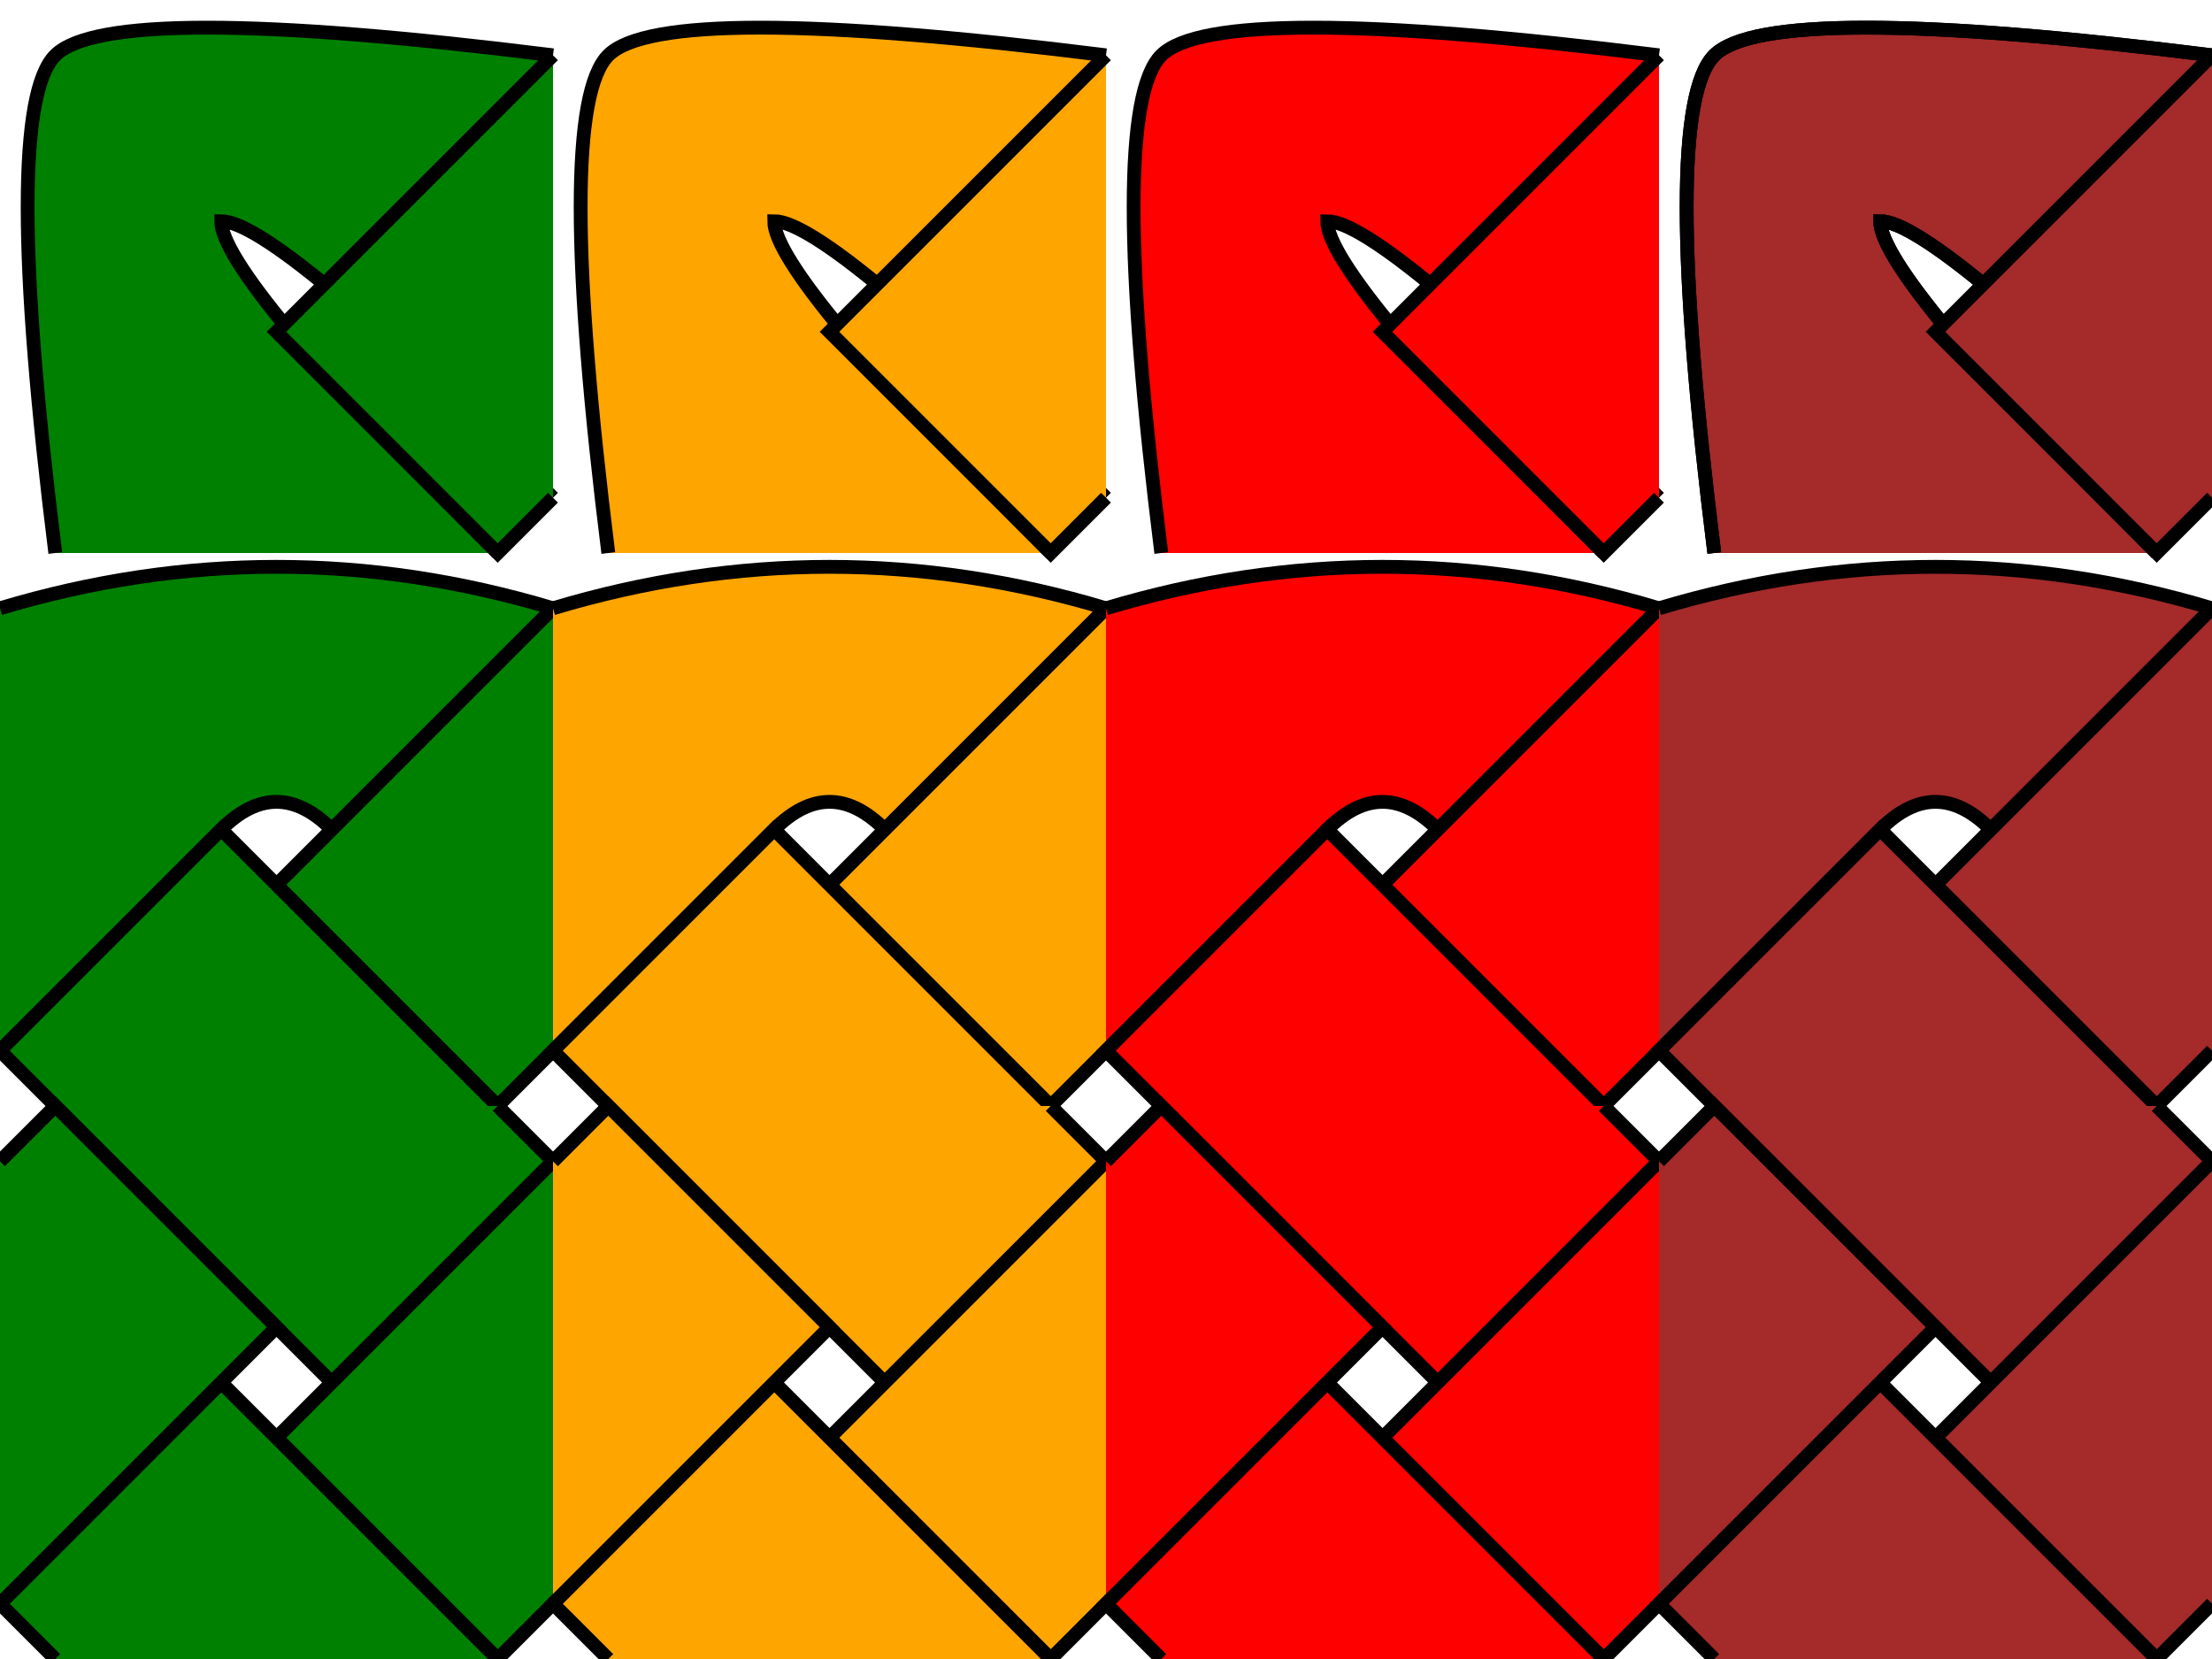
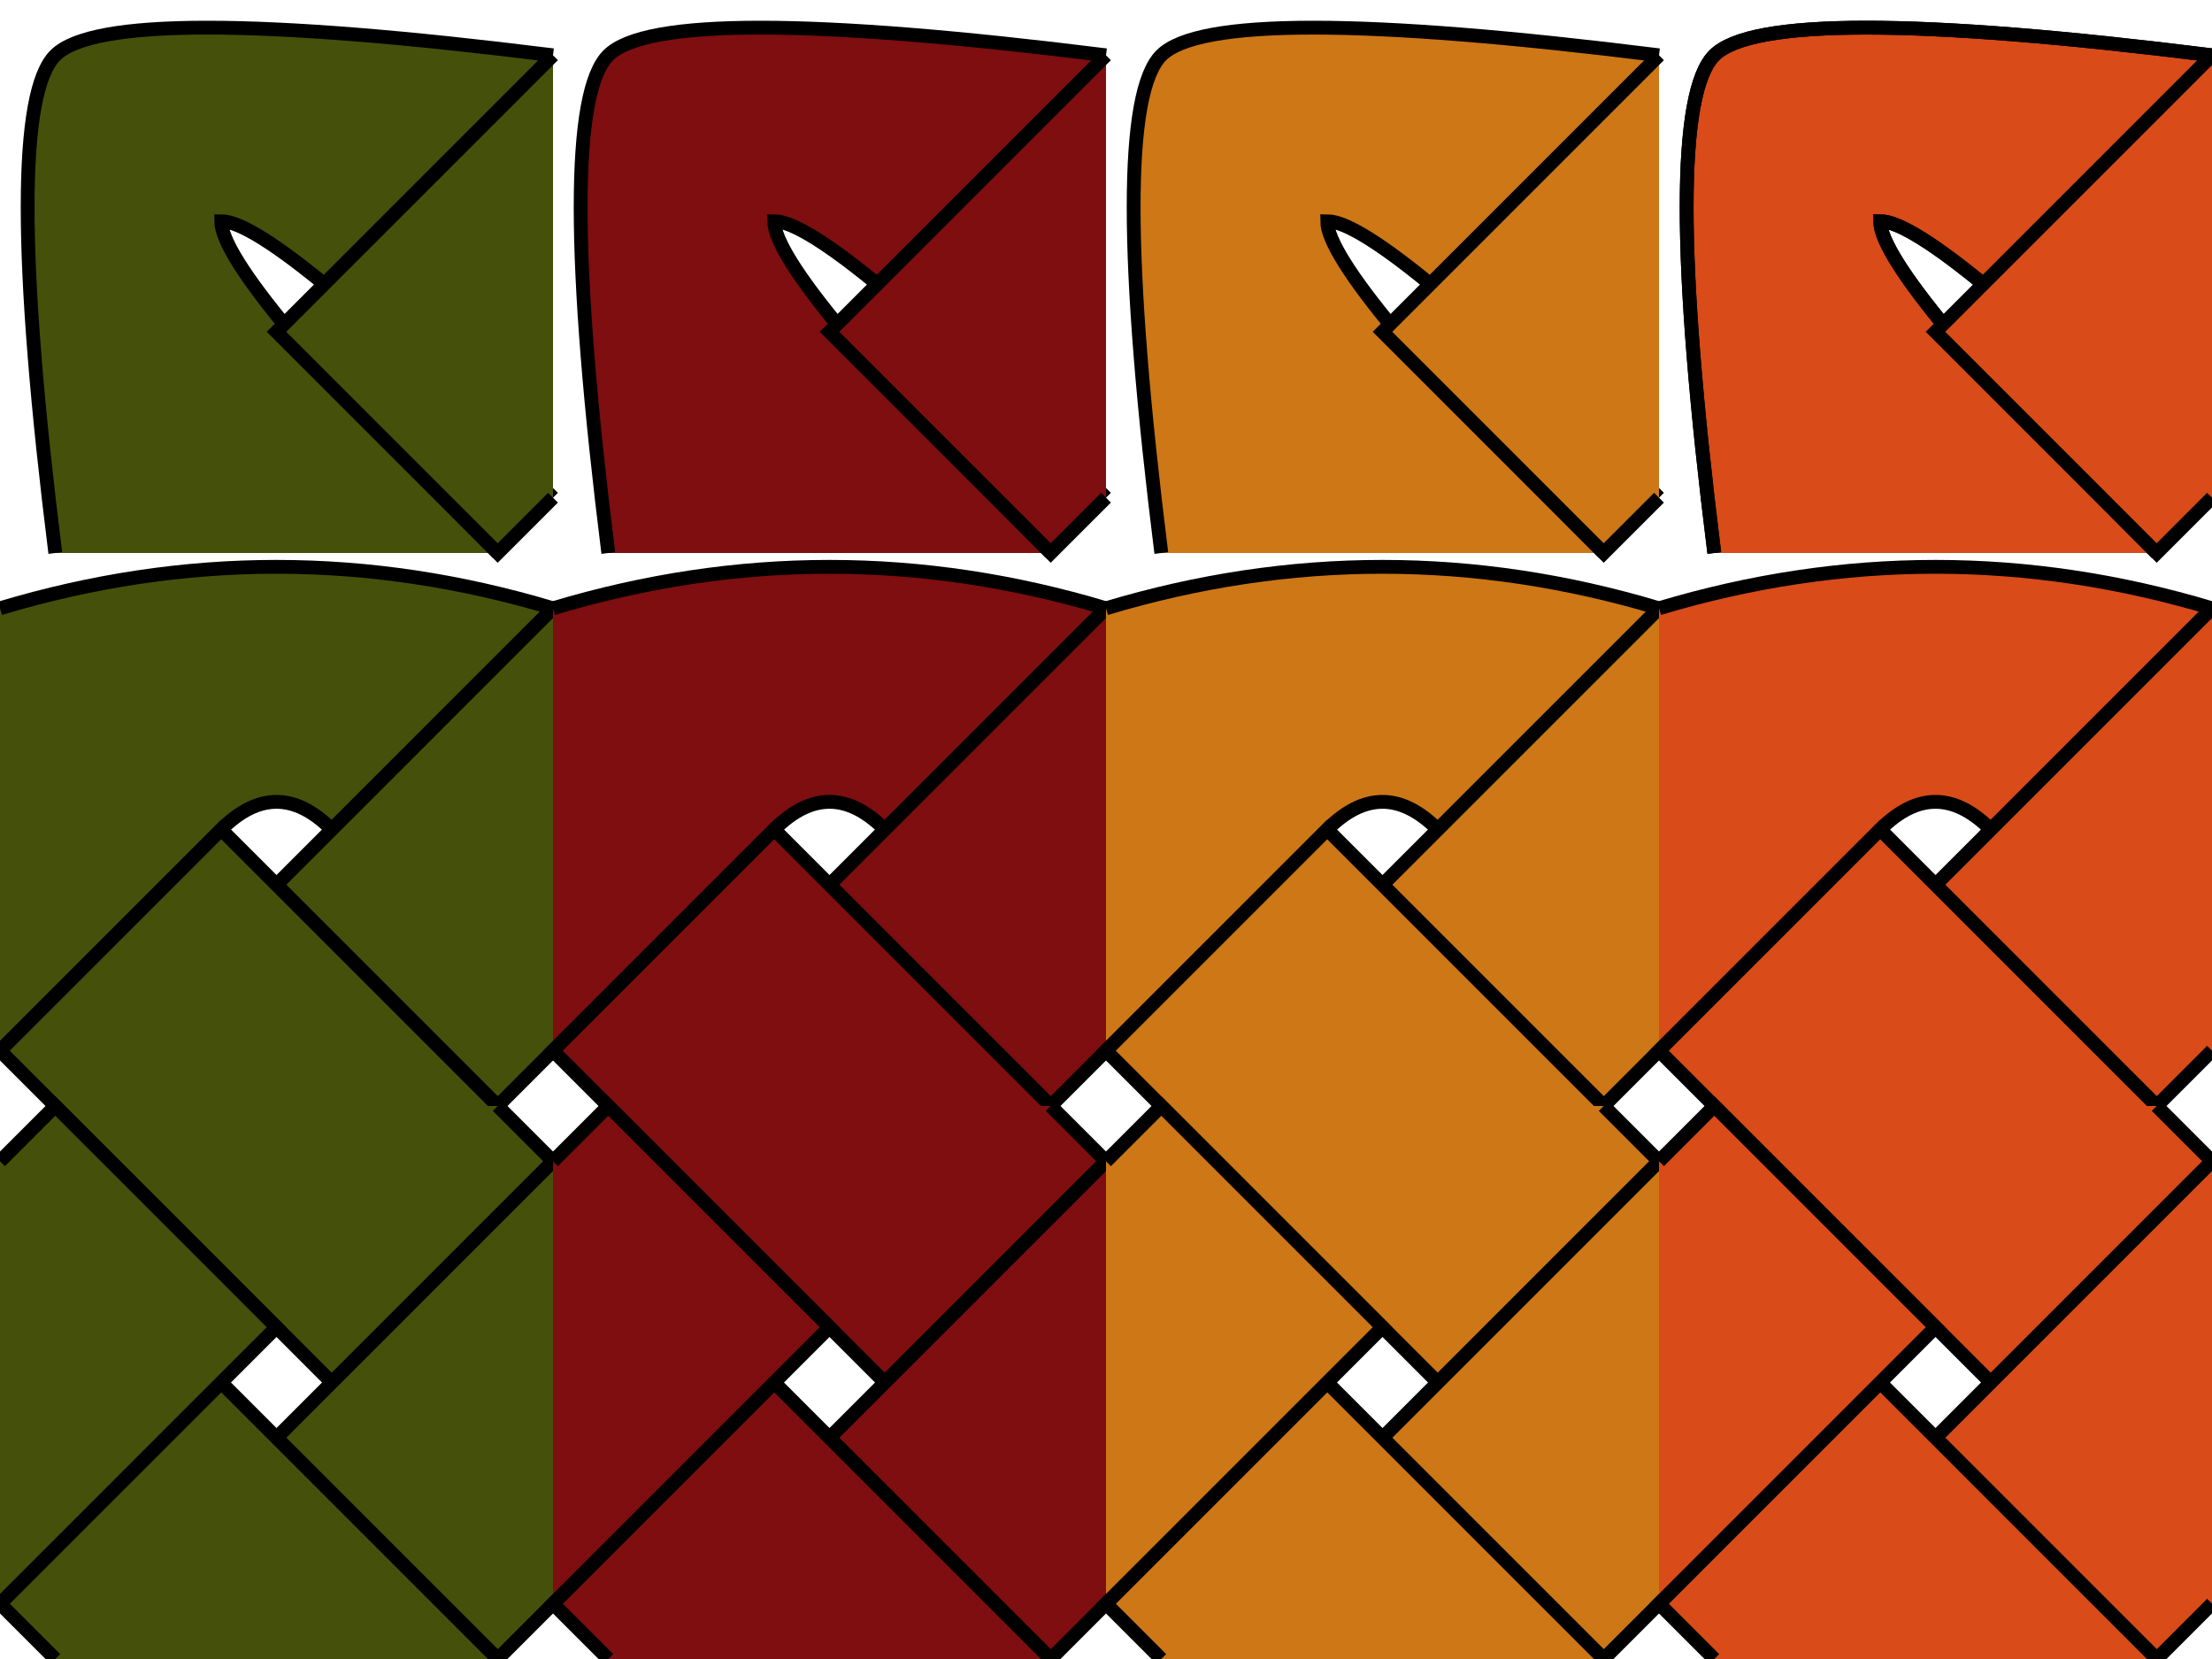
<svg width="800" height="600">
-   <path id="green" d="M20 200 Q0 40 20 20 Q40 0 200 20 L200 180 Q100 80 80 80 Q80 100 180 200" style="fill:green;" />
-   <path id="green" d="M20 200 Q0 40 20 20 Q40 0 200 20" style="fill:none;stroke:black;stroke-width:5" />
-   <path id="green" d="M200 180 Q100 80 80 80 Q80 100 180 200" style="fill:none;stroke:black;stroke-width:5" />
-   <path id="east" d="M200 20 L100 120 L180 200 L200 180" style="fill:green;stroke:black;stroke-width:5" />
-   <path id="orange" d="M220 200 Q200 40 220 20 Q240 0 400 20 L400 180 Q300 80 280 80 Q280 100 380 200" style="fill:orange;" />
-   <path id="orange" d="M220 200 Q200 40 220 20 Q240 0 400 20" style="fill:none;stroke:black;stroke-width:5" />
-   <path id="orange" d="M400 180 Q300 80 280 80 Q280 100 380 200" style="fill:none;stroke:black;stroke-width:5" />
-   <path id="east" d="M400 20 L300 120 L380 200 L400 180" style="fill:orange;stroke:black;stroke-width:5" />
-   <path id="red" d="M420 200 Q400 40 420 20 Q440 0 600 20 L600 180 Q500 80 480 80 Q480 100 580 200" style="fill:red;" />
-   <path id="red" d="M420 200 Q400 40 420 20 Q440 0 600 20" style="fill:none;stroke:black;stroke-width:5" />
-   <path id="red" d="M600 180 Q500 80 480 80 Q480 100 580 200" style="fill:none;stroke:black;stroke-width:5" />
-   <path id="east" d="M600 20 L500 120 L580 200 L600 180" style="fill:red;stroke:black;stroke-width:5" />
-   <path id="brown" d="M620 200 Q600 40 620 20 Q640 0 800 20 L800 180 Q700 80 680 80 Q680 100 780 200" style="fill:brown;stroke:black;stroke-width:5" />
-   <path id="brown" d="M620 200 Q600 40 620 20 Q640 0 800 20" style="fill:none;stroke:black;stroke-width:5" />
-   <path id="brown" d="M800 180 Q700 80 680 80 Q680 100 780 200" style="fill:none;stroke:black;stroke-width:5" />
-   <path id="east" d="M800 20 L700 120 L780 200 L800 180" style="fill:brown;stroke:black;stroke-width:5" />
-   <path id="north-west" d="M0 220 Q100 190 200 220 L120 300 Q100 280 80 300 L0 380" style="fill:green;stroke:black;stroke-width:5" />
-   <path id="east" d="M200 220 L100 320 L180 400 L200 380" style="fill:green;stroke:black;stroke-width:5" />
-   <path id="south" d="M180 400 L80 300 L0 380 L20 400" style="fill:green;stroke:black;stroke-width:5" />
-   <path id="north-west" d="M200 220 Q300 190 400 220 L320 300 Q300 280 280 300 L200 380" style="fill:orange;stroke:black;stroke-width:5" />
-   <path id="east" d="M400 220 L300 320 L380 400 L400 380" style="fill:orange;stroke:black;stroke-width:5" />
-   <path id="south" d="M380 400 L280 300 L200 380 L220 400" style="fill:orange;stroke:black;stroke-width:5" />
-   <path id="north-west" d="M400 220 Q500 190 600 220 L520 300 Q500 280 480 300 L400 380" style="fill:red;stroke:black;stroke-width:5" />
-   <path id="east" d="M600 220 L500 320 L580 400 L600 380" style="fill:red;stroke:black;stroke-width:5" />
-   <path id="south" d="M580 400 L480 300 L400 380 L420 400" style="fill:red;stroke:black;stroke-width:5" />
-   <path id="north-west" d="M600 220 Q700 190 800 220 L720 300 Q700 280 680 300 L600 380" style="fill:brown;stroke:black;stroke-width:5" />
-   <path id="east" d="M800 220 L700 320 L780 400 L800 380" style="fill:brown;stroke:black;stroke-width:5" />
-   <path id="south" d="M780 400 L680 300 L600 380 L620 400" style="fill:brown;stroke:black;stroke-width:5" />
-   <path id="north" d="M20 400 L120 500 L200 420 L180 400" style="fill:green;stroke:black;stroke-width:5" />
-   <path id="east" d="M200 420 L100 520 L180 600 L200 580" style="fill:green;stroke:black;stroke-width:5" />
-   <path id="south" d="M180 600 L80 500 L0 580 L20 600" style="fill:green;stroke:black;stroke-width:5" />
-   <path id="west" d="M0 580 L100 480 L20 400 L0 420" style="fill:green;stroke:black;stroke-width:5" />
-   <path id="north" d="M220 400 L320 500 L400 420 L380 400" style="fill:orange;stroke:black;stroke-width:5" />
-   <path id="east" d="M400 420 L300 520 L380 600 L400 580" style="fill:orange;stroke:black;stroke-width:5" />
-   <path id="south" d="M380 600 L280 500 L200 580 L220 600" style="fill:orange;stroke:black;stroke-width:5" />
-   <path id="west" d="M200 580 L300 480 L220 400 L200 420" style="fill:orange;stroke:black;stroke-width:5" />
-   <path id="north" d="M420 400 L520 500 L600 420 L580 400" style="fill:red;stroke:black;stroke-width:5" />
-   <path id="east" d="M600 420 L500 520 L580 600 L600 580" style="fill:red;stroke:black;stroke-width:5" />
-   <path id="south" d="M580 600 L480 500 L400 580 L420 600" style="fill:red;stroke:black;stroke-width:5" />
-   <path id="west" d="M400 580 L500 480 L420 400 L400 420" style="fill:red;stroke:black;stroke-width:5" />
-   <path id="north" d="M620 400 L720 500 L800 420 L780 400" style="fill:brown;stroke:black;stroke-width:5" />
-   <path id="east" d="M800 420 L700 520 L780 600 L800 580" style="fill:brown;stroke:black;stroke-width:5" />
-   <path id="south" d="M780 600 L680 500 L600 580 L620 600" style="fill:brown;stroke:black;stroke-width:5" />
-   <path id="west" d="M600 580 L700 480 L620 400 L600 420" style="fill:brown;stroke:black;stroke-width:5" />
+   <path id="#45510a" d="M20 200 Q0 40 20 20 Q40 0 200 20 L200 180 Q100 80 80 80 Q80 100 180 200" style="fill:#45510a;" />
+   <path id="#45510a" d="M20 200 Q0 40 20 20 Q40 0 200 20" style="fill:none;stroke:black;stroke-width:5" />
+   <path id="#45510a" d="M200 180 Q100 80 80 80 Q80 100 180 200" style="fill:none;stroke:black;stroke-width:5" />
+   <path id="east" d="M200 20 L100 120 L180 200 L200 180" style="fill:#45510a;stroke:black;stroke-width:5" />
+   <path id="#7e0e0f" d="M220 200 Q200 40 220 20 Q240 0 400 20 L400 180 Q300 80 280 80 Q280 100 380 200" style="fill:#7e0e0f;" />
+   <path id="#7e0e0f" d="M220 200 Q200 40 220 20 Q240 0 400 20" style="fill:none;stroke:black;stroke-width:5" />
+   <path id="#7e0e0f" d="M400 180 Q300 80 280 80 Q280 100 380 200" style="fill:none;stroke:black;stroke-width:5" />
+   <path id="east" d="M400 20 L300 120 L380 200 L400 180" style="fill:#7e0e0f;stroke:black;stroke-width:5" />
+   <path id="#cd7717" d="M420 200 Q400 40 420 20 Q440 0 600 20 L600 180 Q500 80 480 80 Q480 100 580 200" style="fill:#cd7717;" />
+   <path id="#cd7717" d="M420 200 Q400 40 420 20 Q440 0 600 20" style="fill:none;stroke:black;stroke-width:5" />
+   <path id="#cd7717" d="M600 180 Q500 80 480 80 Q480 100 580 200" style="fill:none;stroke:black;stroke-width:5" />
+   <path id="east" d="M600 20 L500 120 L580 200 L600 180" style="fill:#cd7717;stroke:black;stroke-width:5" />
+   <path id=" #d94b19 " d="M620 200 Q600 40 620 20 Q640 0 800 20 L800 180 Q700 80 680 80 Q680 100 780 200" style="fill: #d94b19 ;stroke:black;stroke-width:5" />
+   <path id=" #d94b19 " d="M620 200 Q600 40 620 20 Q640 0 800 20" style="fill:none;stroke:black;stroke-width:5" />
+   <path id=" #d94b19 " d="M800 180 Q700 80 680 80 Q680 100 780 200" style="fill:none;stroke:black;stroke-width:5" />
+   <path id="east" d="M800 20 L700 120 L780 200 L800 180" style="fill: #d94b19 ;stroke:black;stroke-width:5" />
+   <path id="north-west" d="M0 220 Q100 190 200 220 L120 300 Q100 280 80 300 L0 380" style="fill:#45510a;stroke:black;stroke-width:5" />
+   <path id="east" d="M200 220 L100 320 L180 400 L200 380" style="fill:#45510a;stroke:black;stroke-width:5" />
+   <path id="south" d="M180 400 L80 300 L0 380 L20 400" style="fill:#45510a;stroke:black;stroke-width:5" />
+   <path id="north-west" d="M200 220 Q300 190 400 220 L320 300 Q300 280 280 300 L200 380" style="fill:#7e0e0f;stroke:black;stroke-width:5" />
+   <path id="east" d="M400 220 L300 320 L380 400 L400 380" style="fill:#7e0e0f;stroke:black;stroke-width:5" />
+   <path id="south" d="M380 400 L280 300 L200 380 L220 400" style="fill:#7e0e0f;stroke:black;stroke-width:5" />
+   <path id="north-west" d="M400 220 Q500 190 600 220 L520 300 Q500 280 480 300 L400 380" style="fill:#cd7717;stroke:black;stroke-width:5" />
+   <path id="east" d="M600 220 L500 320 L580 400 L600 380" style="fill:#cd7717;stroke:black;stroke-width:5" />
+   <path id="south" d="M580 400 L480 300 L400 380 L420 400" style="fill:#cd7717;stroke:black;stroke-width:5" />
+   <path id="north-west" d="M600 220 Q700 190 800 220 L720 300 Q700 280 680 300 L600 380" style="fill: #d94b19 ;stroke:black;stroke-width:5" />
+   <path id="east" d="M800 220 L700 320 L780 400 L800 380" style="fill: #d94b19 ;stroke:black;stroke-width:5" />
+   <path id="south" d="M780 400 L680 300 L600 380 L620 400" style="fill: #d94b19 ;stroke:black;stroke-width:5" />
+   <path id="north" d="M20 400 L120 500 L200 420 L180 400" style="fill:#45510a;stroke:black;stroke-width:5" />
+   <path id="east" d="M200 420 L100 520 L180 600 L200 580" style="fill:#45510a;stroke:black;stroke-width:5" />
+   <path id="south" d="M180 600 L80 500 L0 580 L20 600" style="fill:#45510a;stroke:black;stroke-width:5" />
+   <path id="west" d="M0 580 L100 480 L20 400 L0 420" style="fill:#45510a;stroke:black;stroke-width:5" />
+   <path id="north" d="M220 400 L320 500 L400 420 L380 400" style="fill:#7e0e0f;stroke:black;stroke-width:5" />
+   <path id="east" d="M400 420 L300 520 L380 600 L400 580" style="fill:#7e0e0f;stroke:black;stroke-width:5" />
+   <path id="south" d="M380 600 L280 500 L200 580 L220 600" style="fill:#7e0e0f;stroke:black;stroke-width:5" />
+   <path id="west" d="M200 580 L300 480 L220 400 L200 420" style="fill:#7e0e0f;stroke:black;stroke-width:5" />
+   <path id="north" d="M420 400 L520 500 L600 420 L580 400" style="fill:#cd7717;stroke:black;stroke-width:5" />
+   <path id="east" d="M600 420 L500 520 L580 600 L600 580" style="fill:#cd7717;stroke:black;stroke-width:5" />
+   <path id="south" d="M580 600 L480 500 L400 580 L420 600" style="fill:#cd7717;stroke:black;stroke-width:5" />
+   <path id="west" d="M400 580 L500 480 L420 400 L400 420" style="fill:#cd7717;stroke:black;stroke-width:5" />
+   <path id="north" d="M620 400 L720 500 L800 420 L780 400" style="fill: #d94b19 ;stroke:black;stroke-width:5" />
+   <path id="east" d="M800 420 L700 520 L780 600 L800 580" style="fill: #d94b19 ;stroke:black;stroke-width:5" />
+   <path id="south" d="M780 600 L680 500 L600 580 L620 600" style="fill: #d94b19 ;stroke:black;stroke-width:5" />
+   <path id="west" d="M600 580 L700 480 L620 400 L600 420" style="fill: #d94b19 ;stroke:black;stroke-width:5" />
</svg>
